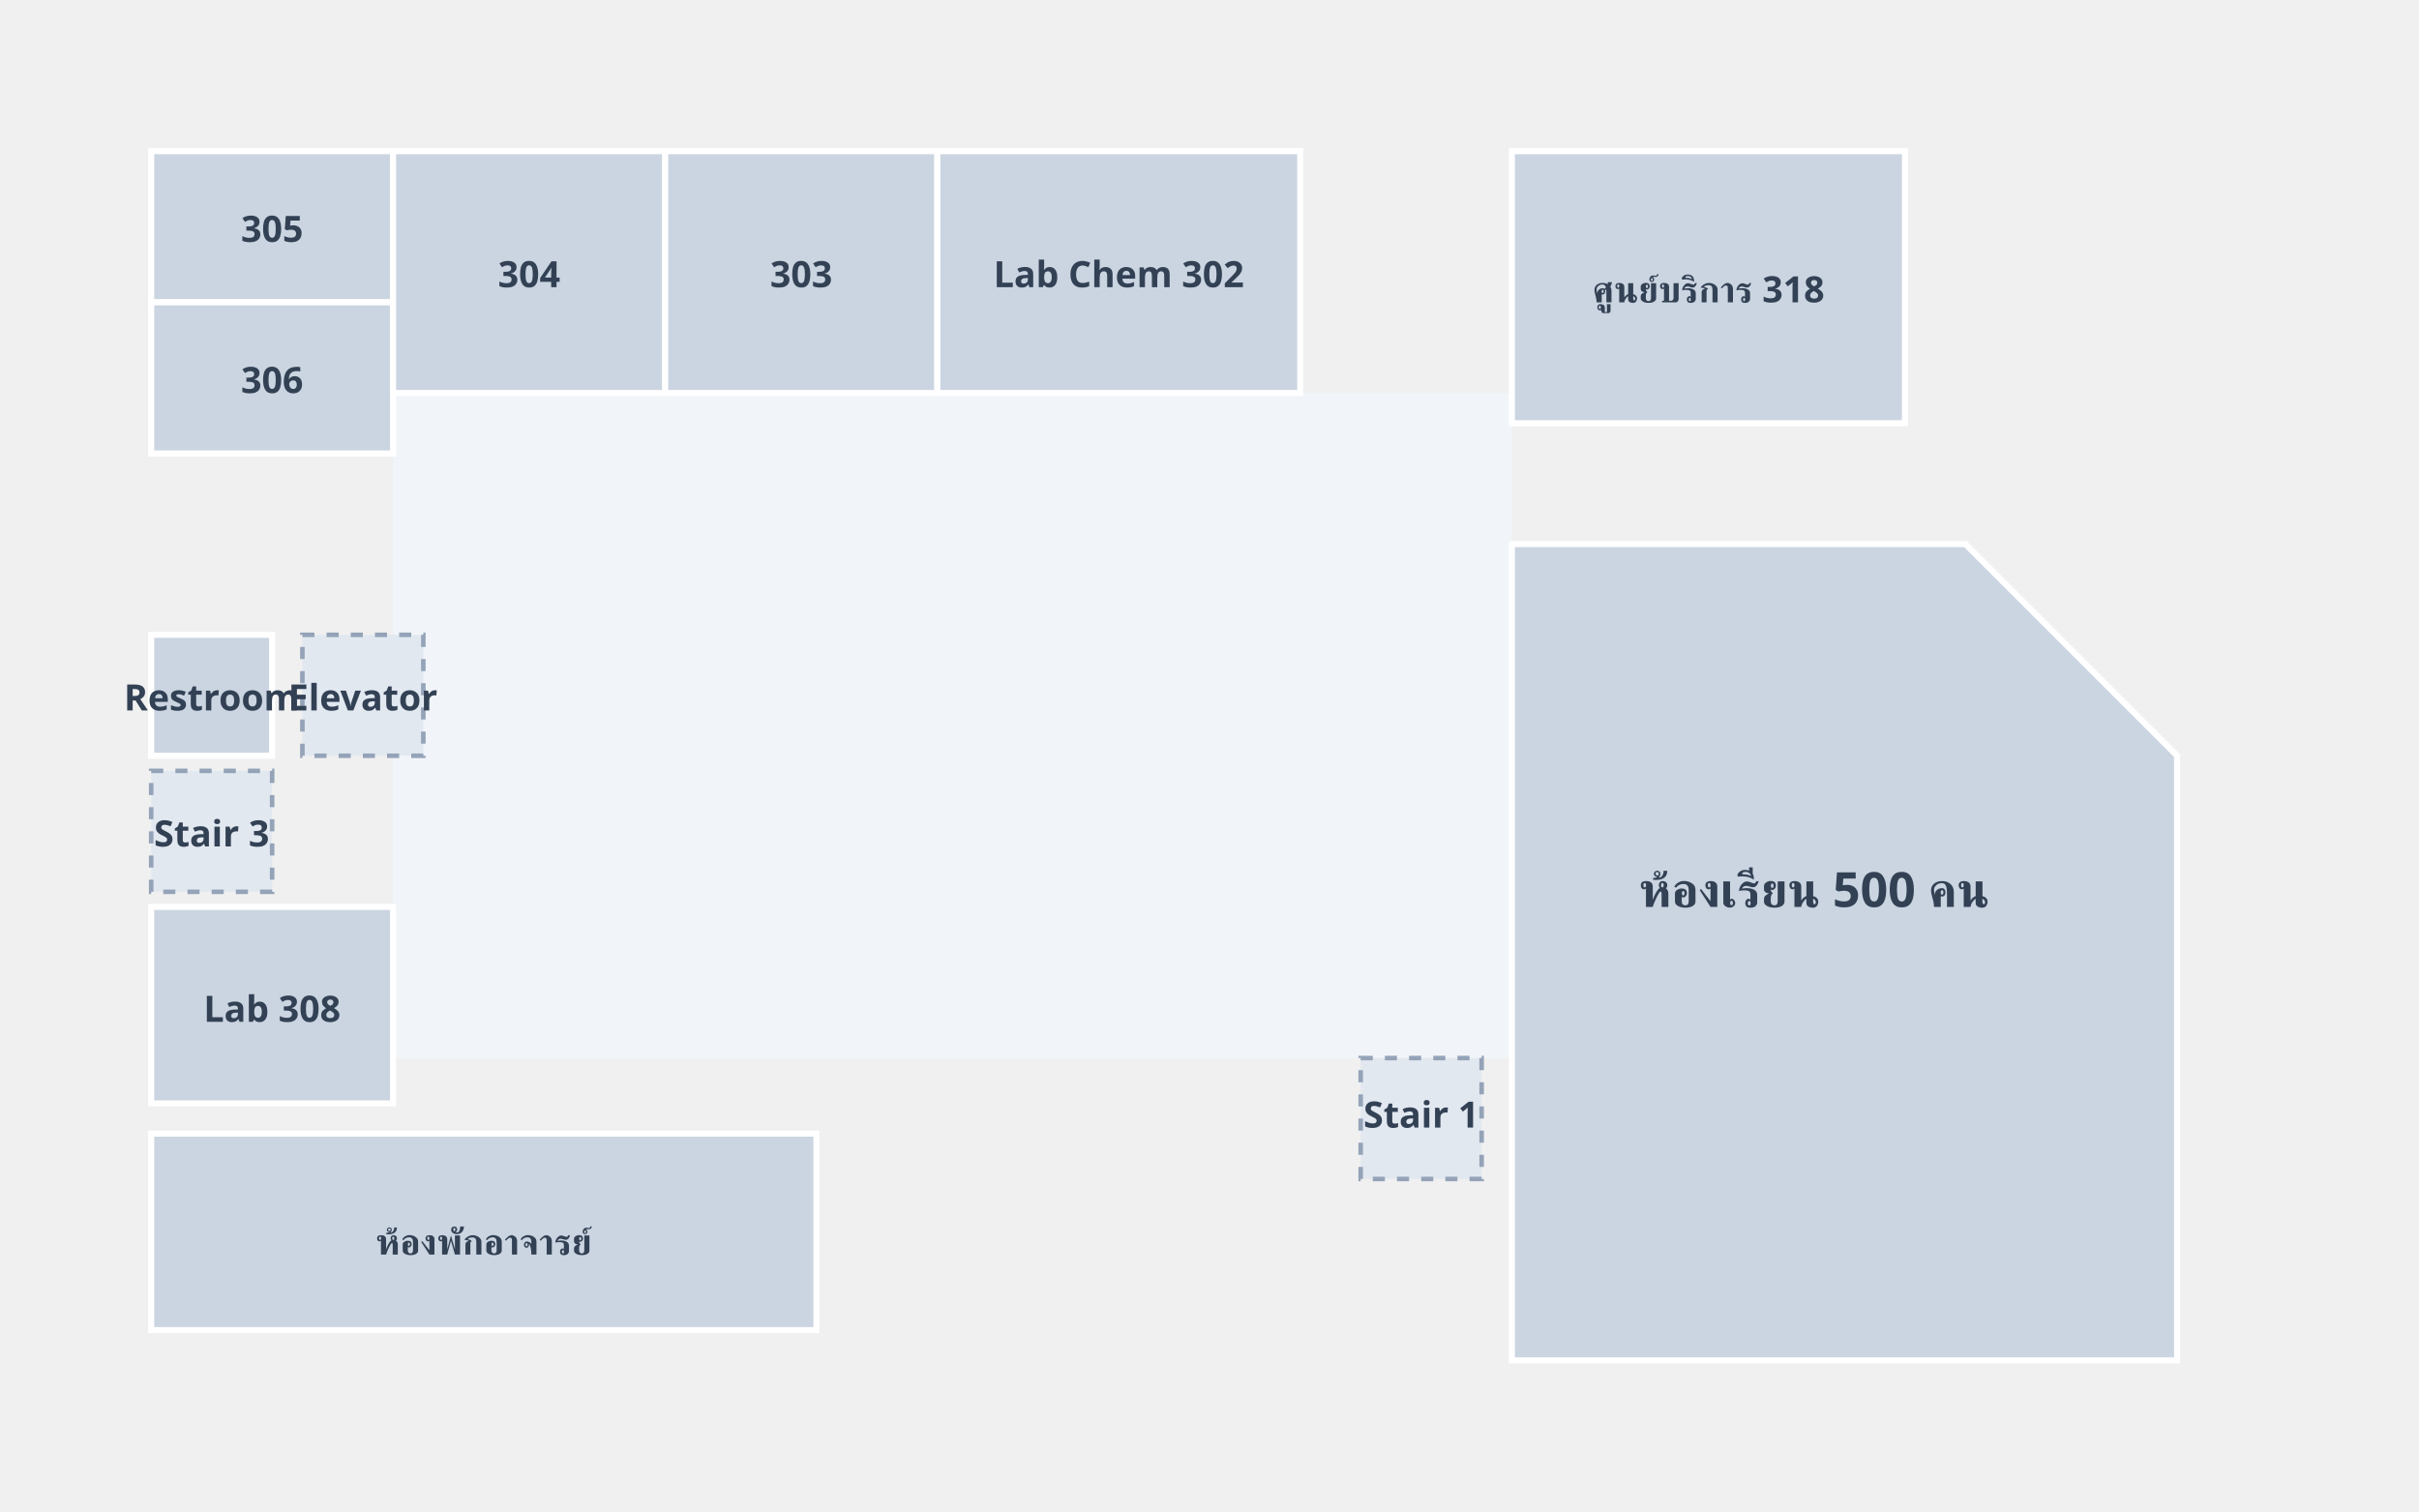
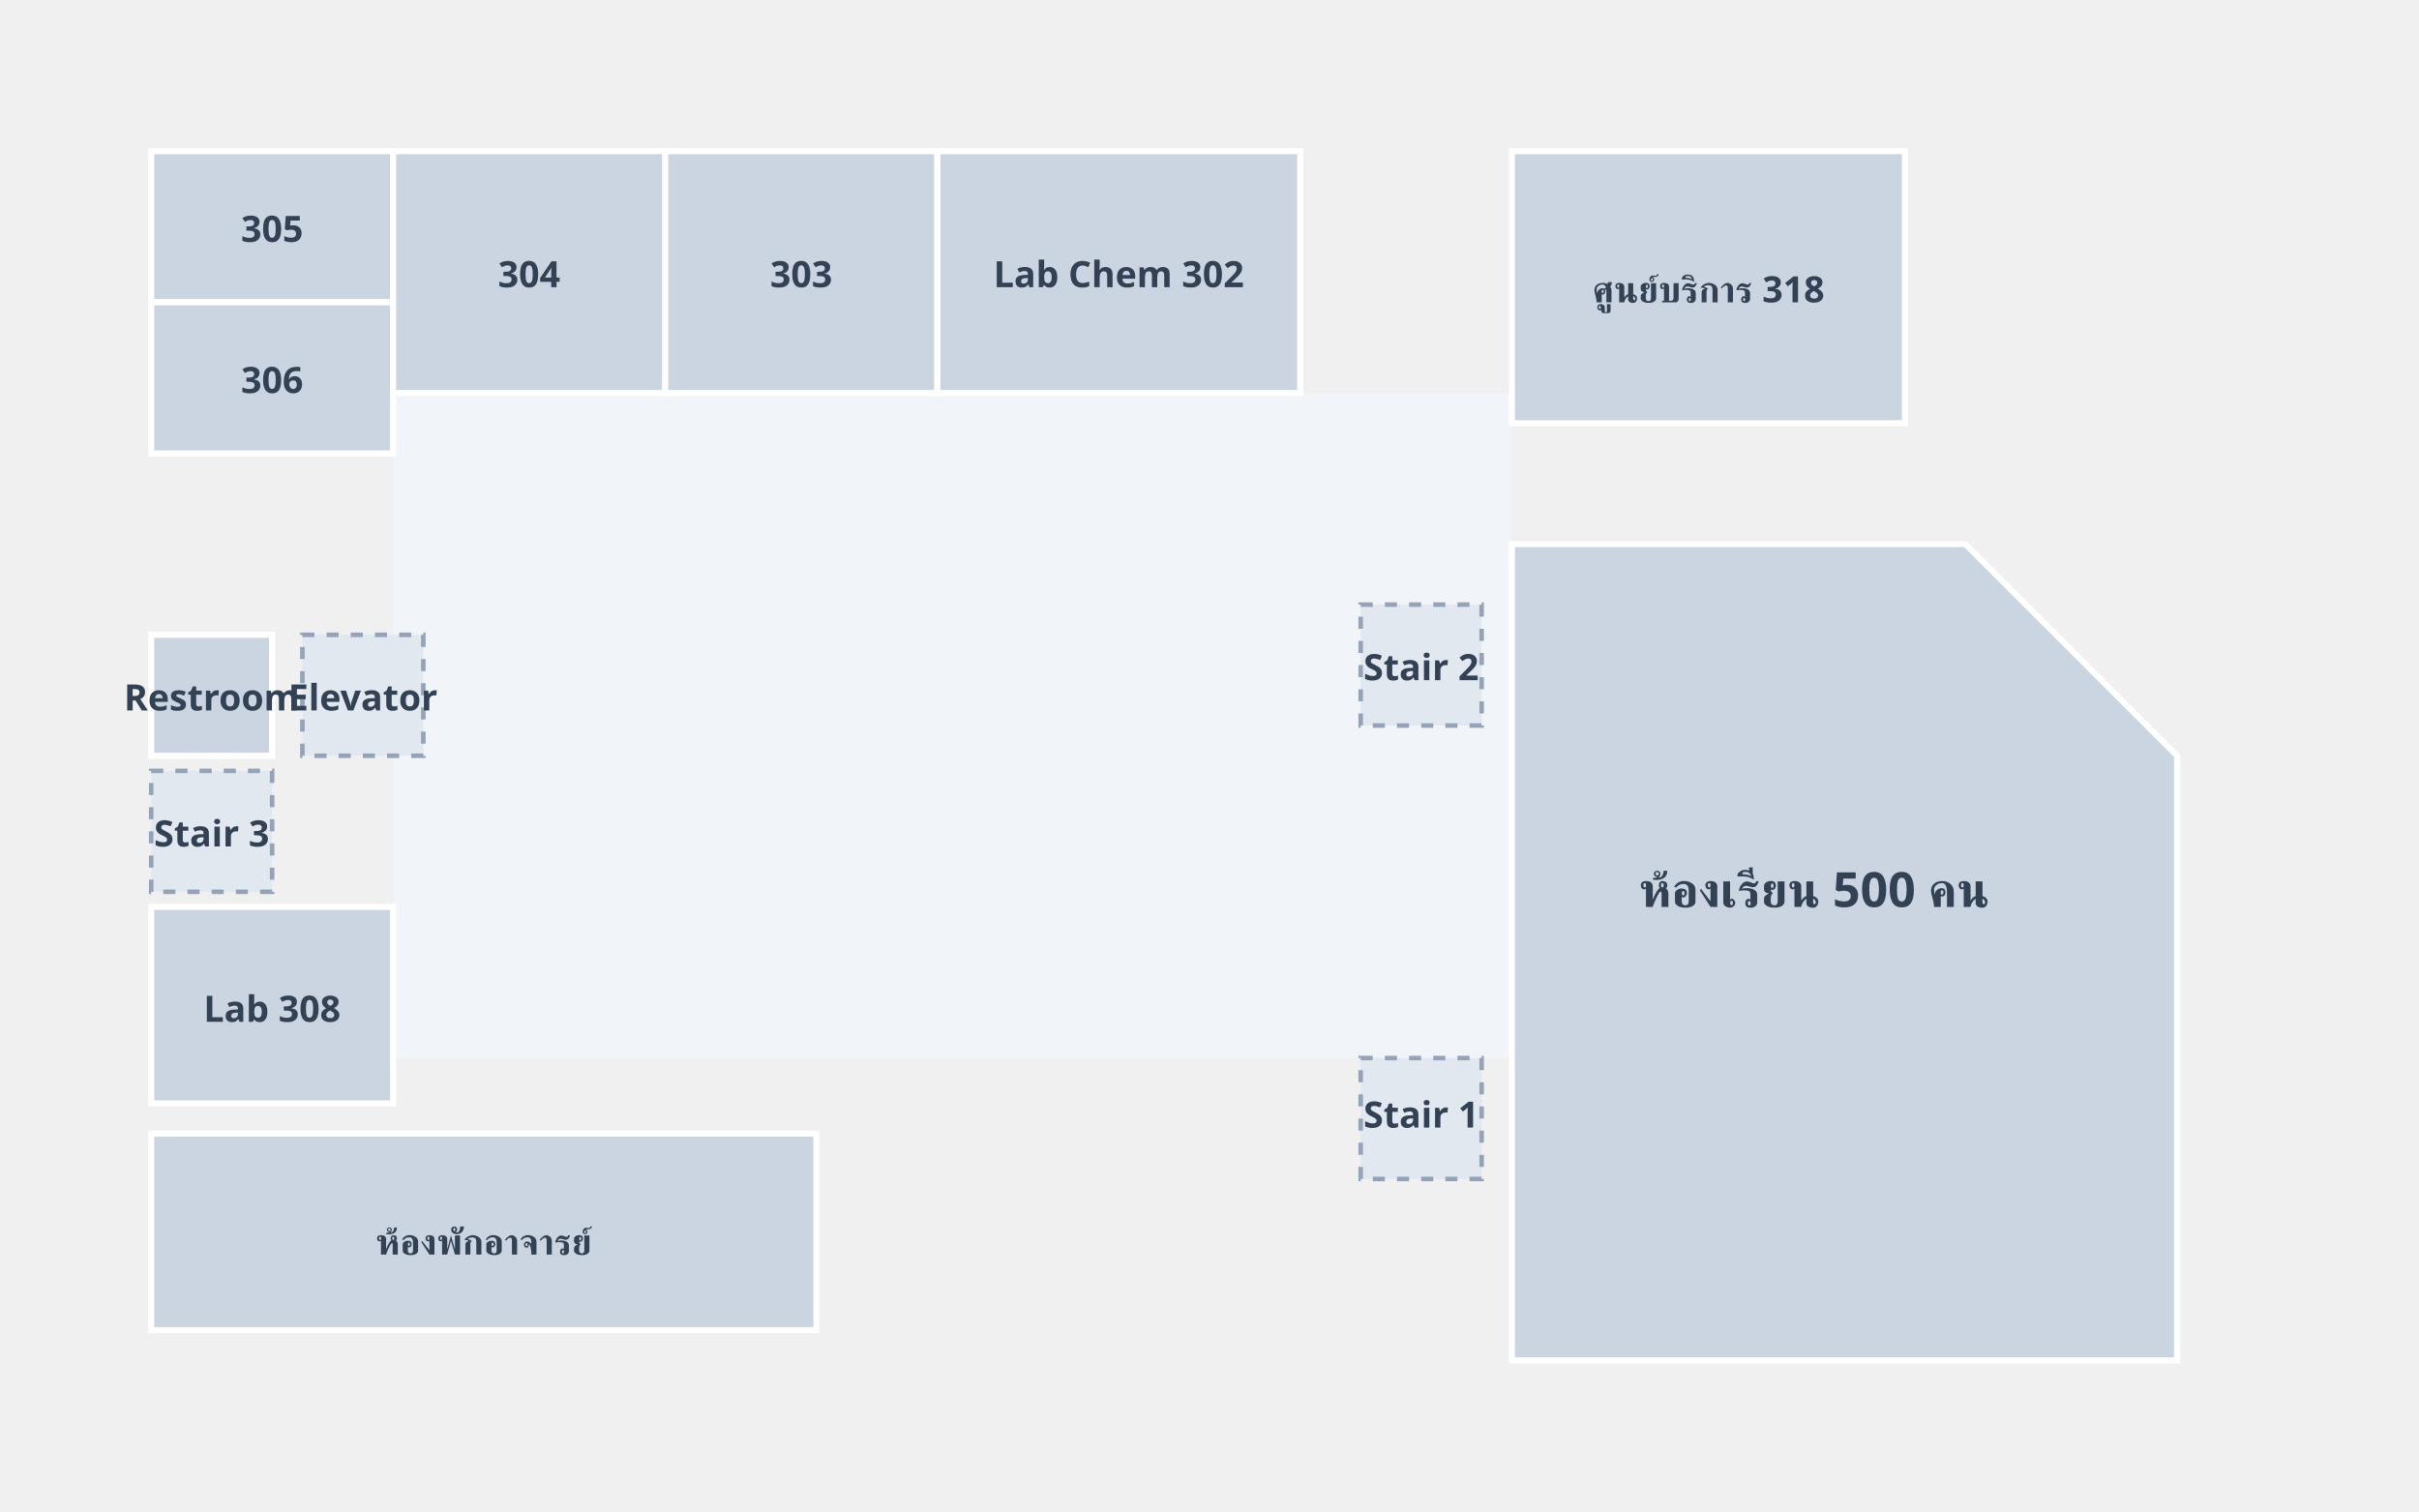
<svg xmlns="http://www.w3.org/2000/svg" viewBox="0 0 800 500" style="background-color: #f8fafc; font-family: sans-serif;">
  <style>
    .room-shape { fill: #cbd5e1; stroke: #ffffff; stroke-width: 2; transition: all 0.2s ease-in-out; cursor: pointer; }
    .room-shape:hover { fill: #94a3b8; }
    .room-shape.highlight { fill: #2563eb !important; stroke: #1e40af !important; stroke-width: 3; }
    .facility-shape { fill: #e2e8f0; stroke: #94a3b8; stroke-width: 1.5; stroke-dasharray: 4; cursor: pointer; }
    .facility-shape.highlight { fill: #2563eb !important; stroke: #ffffff !important; }
    .room-text { fill: #334155; font-size: 12px; font-weight: bold; text-anchor: middle; pointer-events: none; }
    .room-shape.highlight + .room-text, .facility-shape.highlight + .room-text { fill: #ffffff !important; }
    .corridor { fill: #f1f5f9; }
  </style>
  <path class="corridor" d="M 130 130 L 500 130 L 500 350 L 130 350 Z" />
  <rect id="room-305" class="room-shape" x="50" y="50" width="80" height="50" />
  <rect id="room-306" class="room-shape" x="50" y="100" width="80" height="50" />
  <rect id="room-304" class="room-shape" x="130" y="50" width="90" height="80" />
  <rect id="room-303" class="room-shape" x="220" y="50" width="90" height="80" />
  <rect id="room-302" class="room-shape" x="310" y="50" width="120" height="80" />
  <rect id="room-318" class="room-shape" x="500" y="50" width="130" height="90" />
  <rect id="room-restroom" class="room-shape" x="50" y="210" width="40" height="40" />
  <rect id="facility-stair3" class="facility-shape" x="50" y="255" width="40" height="40" />
  <rect id="facility-elevator" class="facility-shape" x="100" y="210" width="40" height="40" />
  <rect id="room-308" class="room-shape" x="50" y="300" width="80" height="65" />
  <rect id="room-faculty-office" class="room-shape" x="50" y="375" width="220" height="65" />
  <polygon id="room-500" class="room-shape" points="500,180 650,180 720,250 720,450  500,450" />
  <rect id="facility-stair1" class="facility-shape" x="450" y="350" width="40" height="40" />
+   <rect id="facility-stair2" class="facility-shape" x="450" y="200" width="40" height="40" />
  <text x="90" y="80" class="room-text" font-size="10">305</text>
  <text x="90" y="130" class="room-text" font-size="10">306</text>
  <text x="175" y="95" class="room-text" font-size="10">304</text>
  <text x="265" y="95" class="room-text" font-size="10">303</text>
  <text x="370" y="95" class="room-text" font-size="11">Lab Chem 302</text>
  <text x="565" y="100" class="room-text" font-size="13">ศูนย์บริการ 318</text>
  <text x="70" y="235" class="room-text" font-size="8">Restroom</text>
  <text x="70" y="280" class="room-text" font-size="8">Stair 3</text>
  <text x="120" y="235" class="room-text" font-size="8">Elevator</text>
  <text x="90" y="338" class="room-text" font-size="11">Lab 308</text>
  <text x="160" y="415" class="room-text" font-size="13">ห้องพักอาจารย์</text>
  <text x="600" y="300" class="room-text" style="font-size: 16px;">ห้องเรียน 500 คน</text>
  <text x="470" y="373" class="room-text" font-size="9">Stair 1</text>
+   <text x="470" y="225" class="room-text" font-size="9">Stair 2</text>
</svg>
